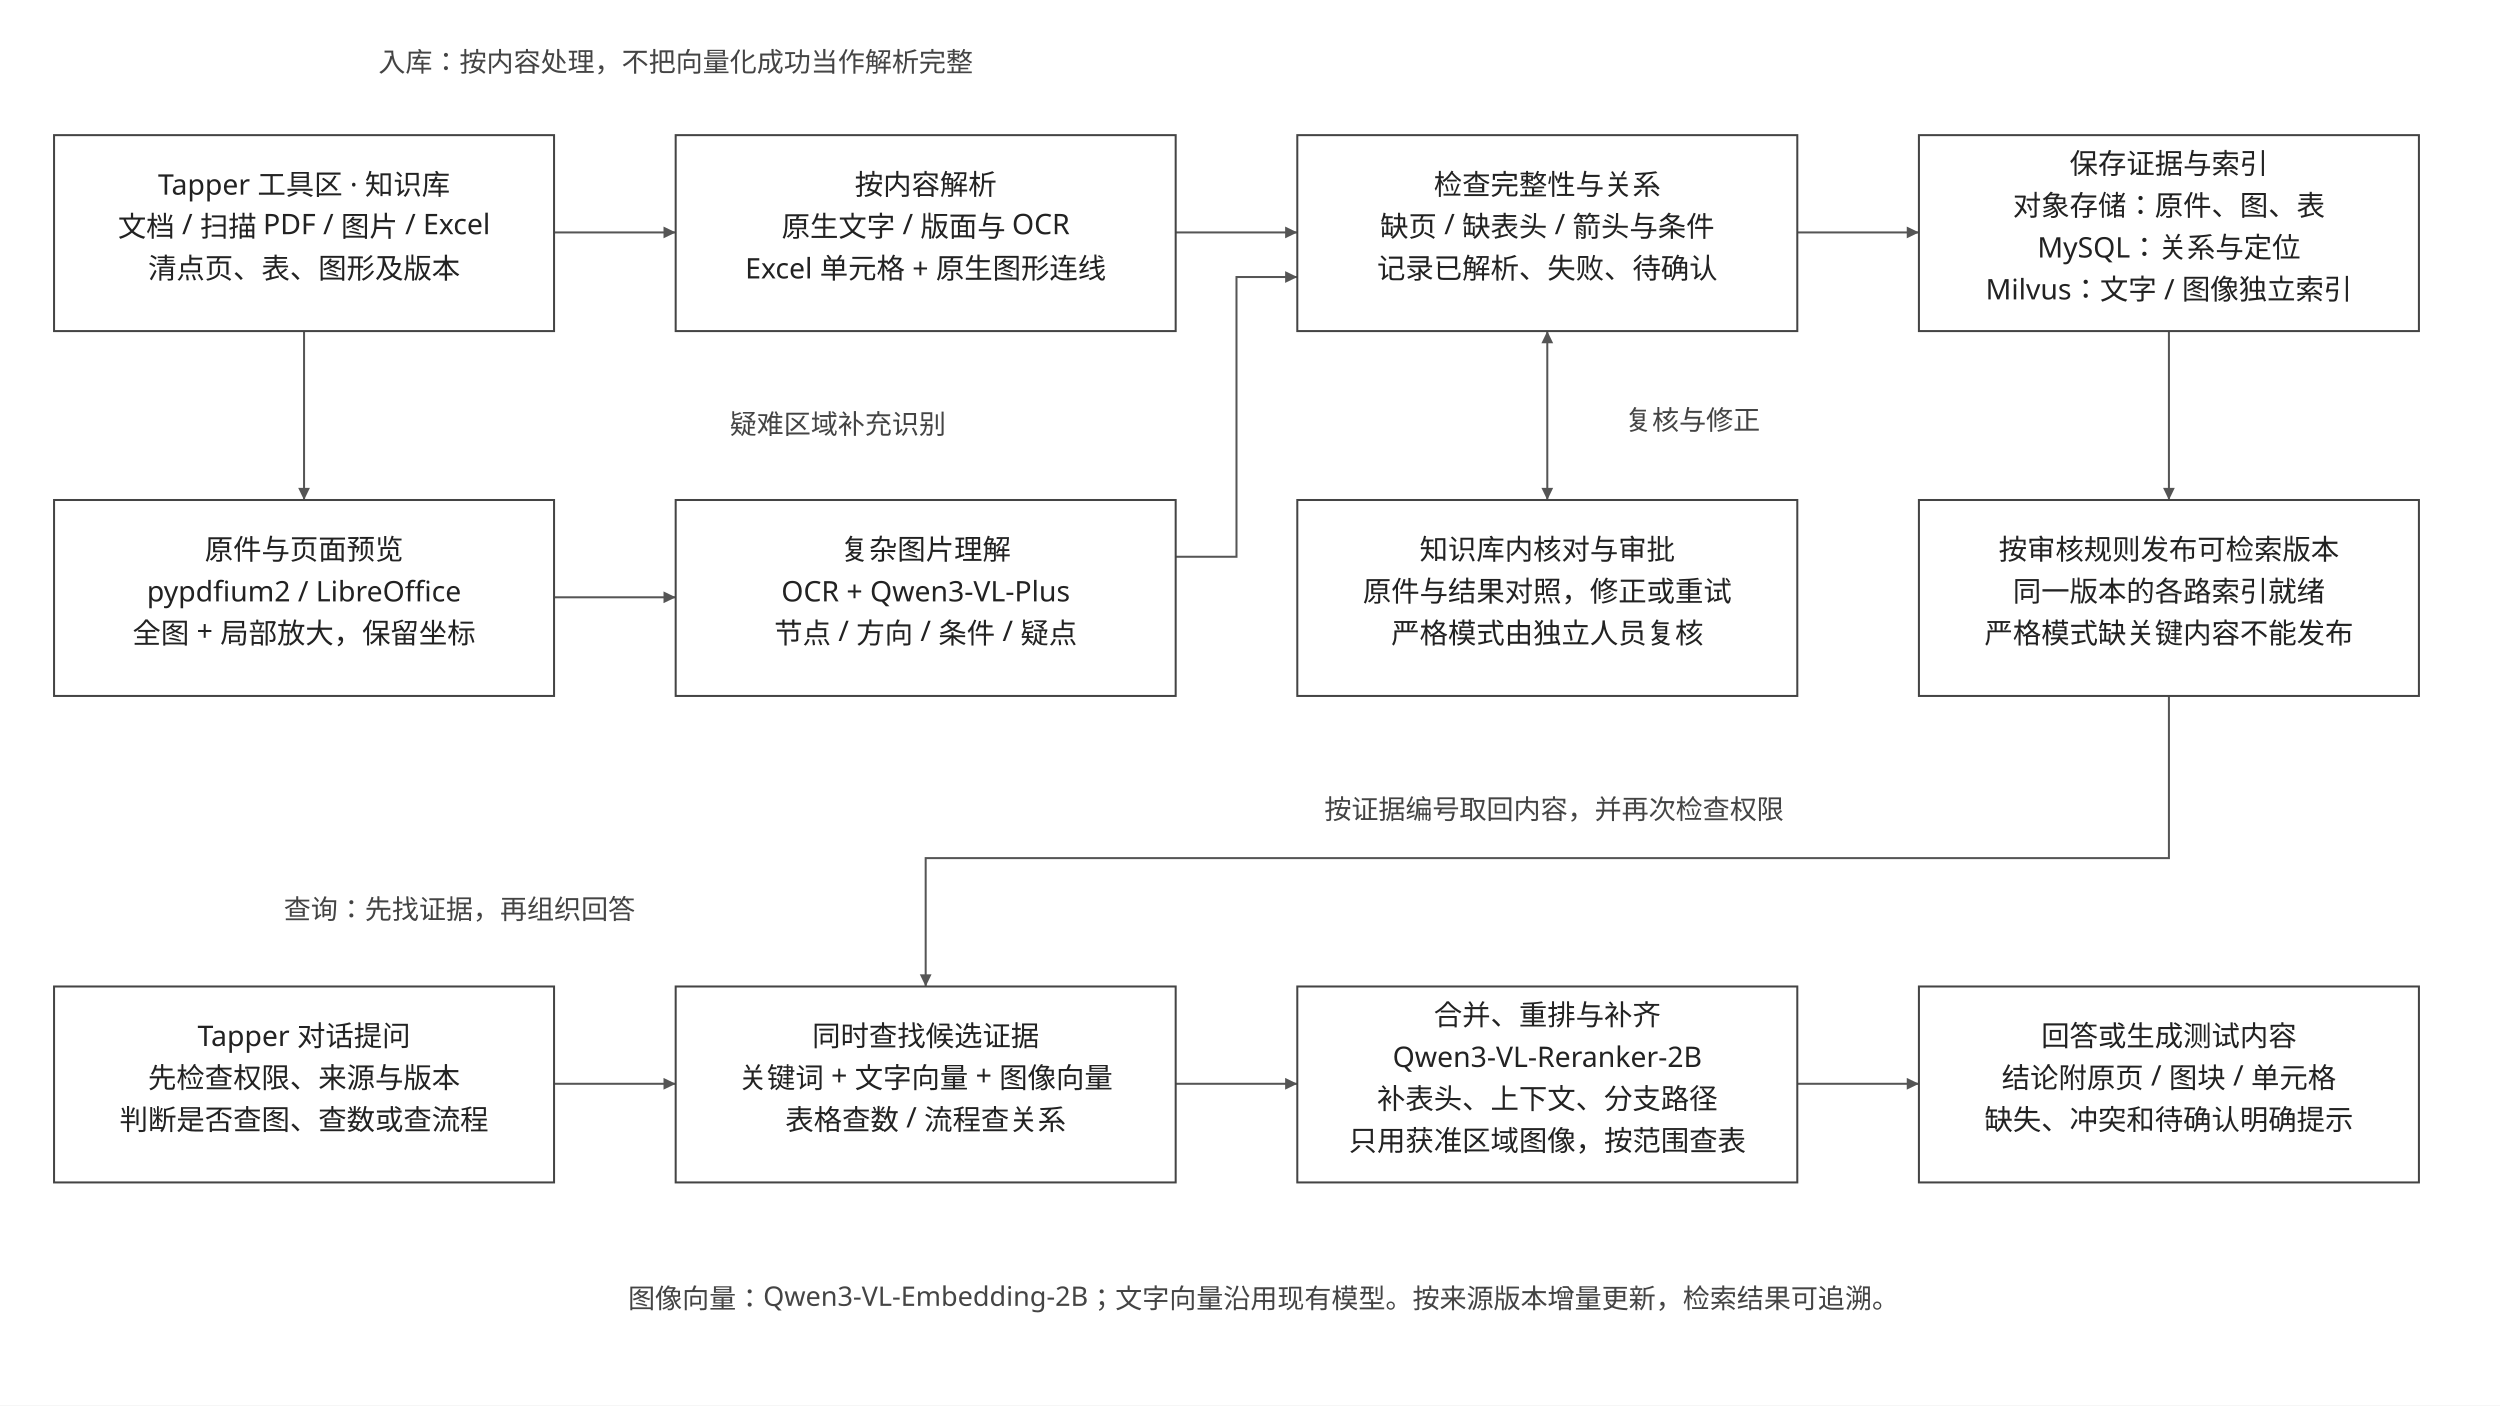
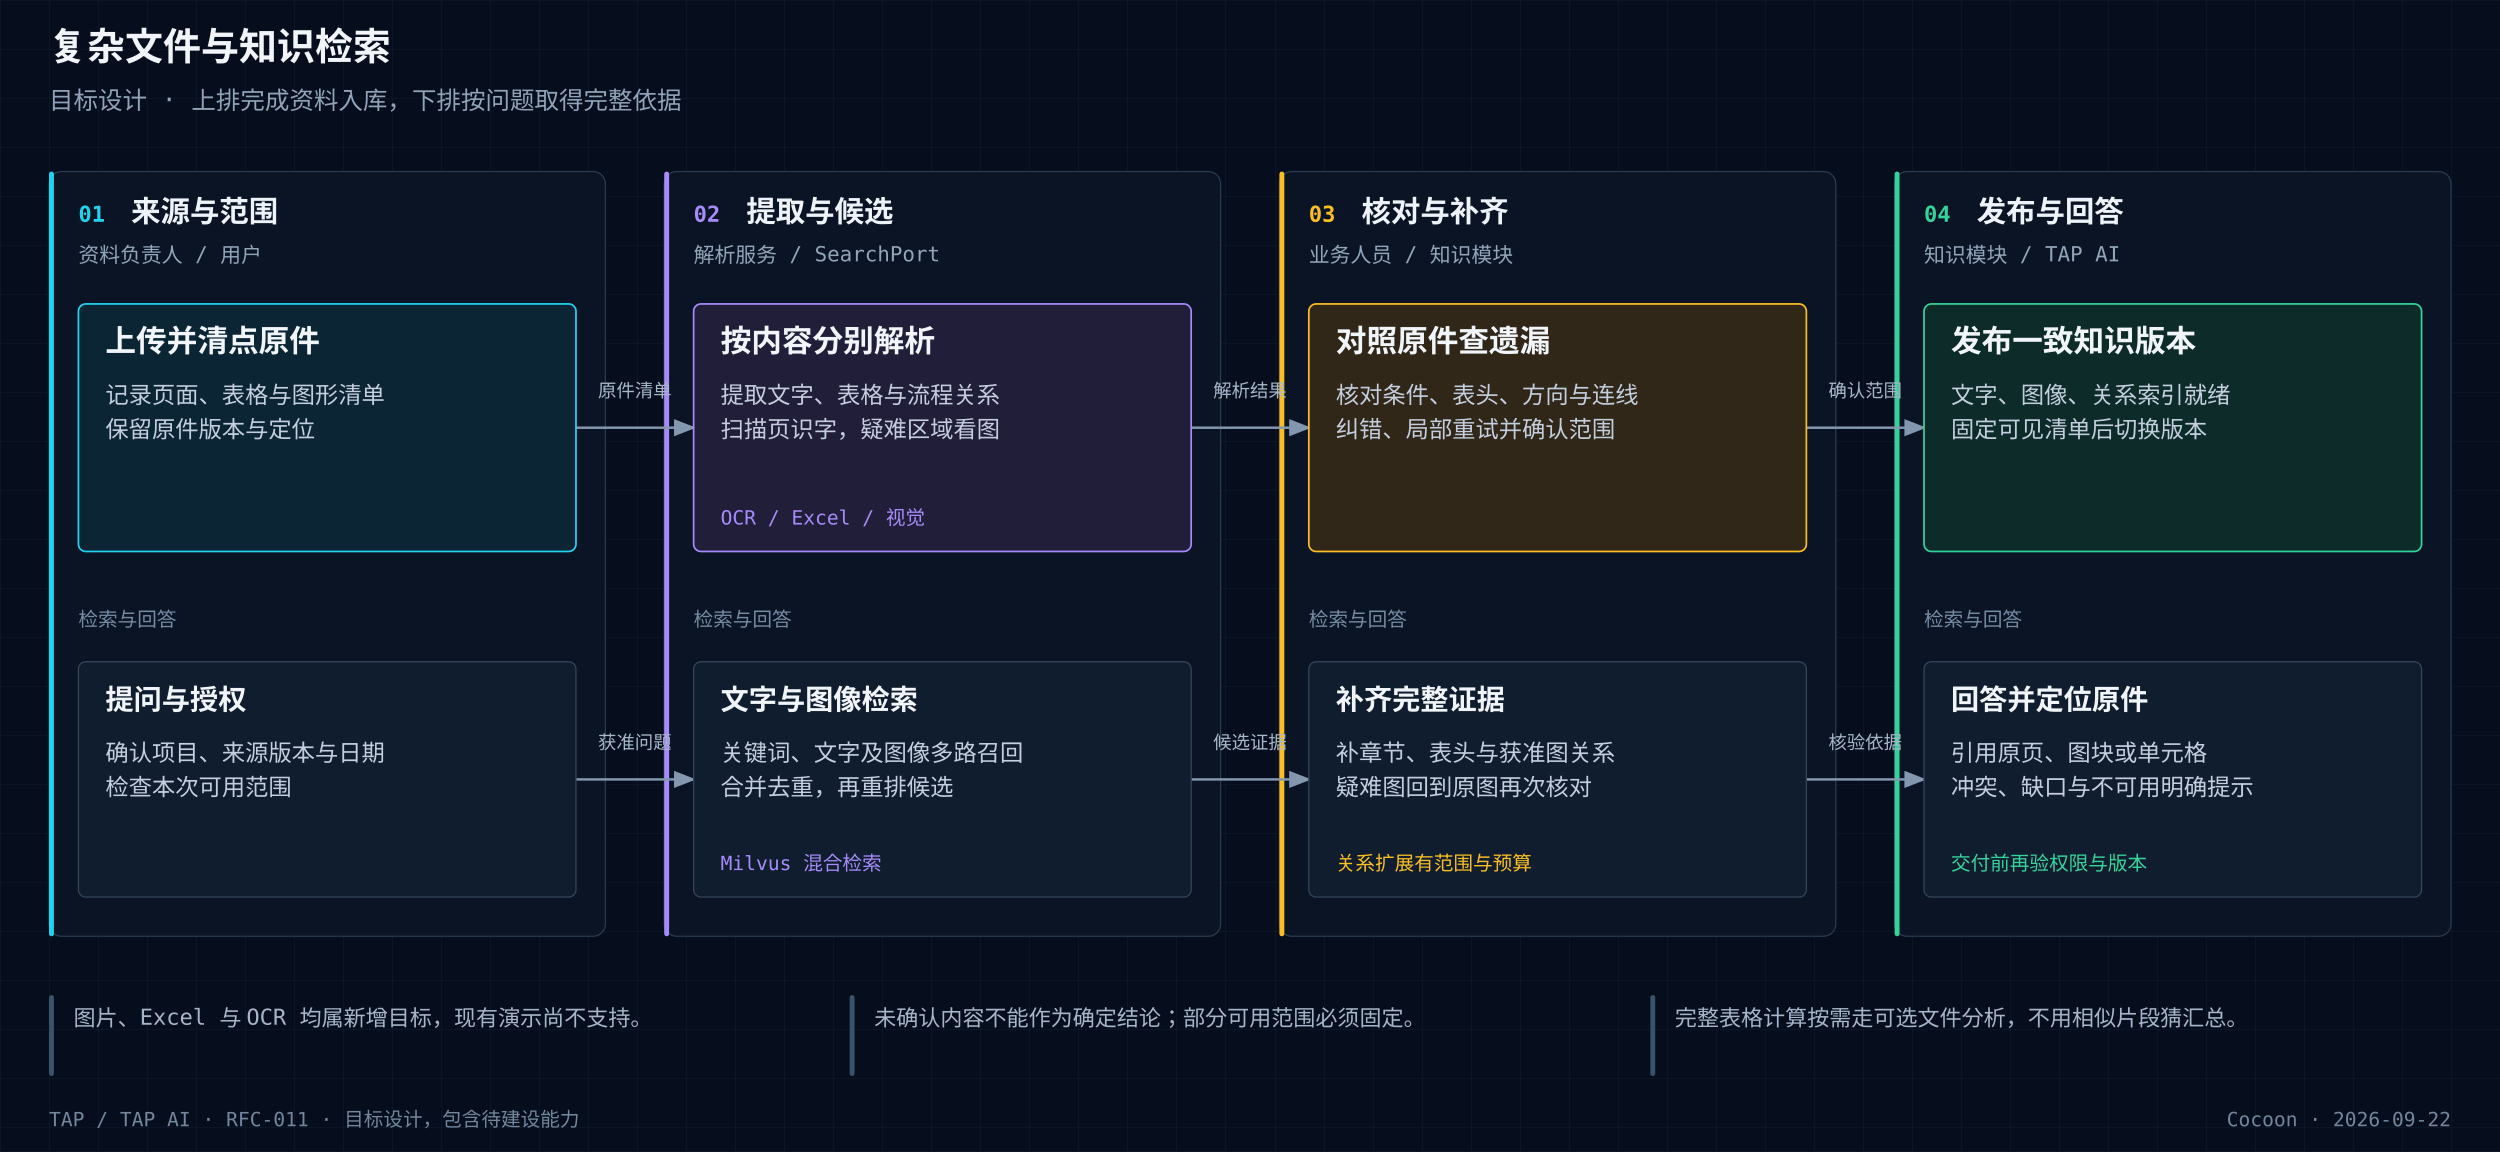
- <svg xmlns="http://www.w3.org/2000/svg" width="1850" height="1040" viewBox="0 0 1850 1040" role="img">
-   <rect width="100%" height="100%" fill="white" />
-   <polyline points="410,172 500,172" fill="none" stroke="#555" stroke-width="1.5" />
-   <polygon points="500.00,172.00 491.00,176.35 491.00,167.65" fill="#555" />
-   <polyline points="870,172 960,172" fill="none" stroke="#555" stroke-width="1.5" />
-   <polygon points="960.00,172.00 951.00,176.35 951.00,167.65" fill="#555" />
-   <polyline points="1330,172 1420,172" fill="none" stroke="#555" stroke-width="1.5" />
-   <polygon points="1420.00,172.00 1411.00,176.35 1411.00,167.65" fill="#555" />
-   <polyline points="225,245 225,370" fill="none" stroke="#555" stroke-width="1.5" />
-   <polygon points="225.00,370.00 220.65,361.00 229.35,361.00" fill="#555" />
-   <polyline points="410,442 500,442" fill="none" stroke="#555" stroke-width="1.5" />
-   <polygon points="500.00,442.00 491.00,446.35 491.00,437.65" fill="#555" />
-   <polyline points="870,412 915,412 915,205 960,205" fill="none" stroke="#555" stroke-width="1.5" />
-   <polygon points="960.00,205.00 951.00,209.35 951.00,200.65" fill="#555" />
-   <polyline points="1145,245 1145,370" fill="none" stroke="#555" stroke-width="1.5" />
-   <polygon points="1145.00,370.00 1140.65,361.00 1149.35,361.00" fill="#555" />
-   <polygon points="1145.00,245.00 1149.35,254.00 1140.65,254.00" fill="#555" />
-   <polyline points="1605,245 1605,370" fill="none" stroke="#555" stroke-width="1.5" />
-   <polygon points="1605.00,370.00 1600.65,361.00 1609.35,361.00" fill="#555" />
-   <polyline points="410,802 500,802" fill="none" stroke="#555" stroke-width="1.5" />
-   <polygon points="500.00,802.00 491.00,806.35 491.00,797.65" fill="#555" />
-   <polyline points="870,802 960,802" fill="none" stroke="#555" stroke-width="1.5" />
-   <polygon points="960.00,802.00 951.00,806.35 951.00,797.65" fill="#555" />
-   <polyline points="1330,802 1420,802" fill="none" stroke="#555" stroke-width="1.5" />
-   <polygon points="1420.00,802.00 1411.00,806.35 1411.00,797.65" fill="#555" />
-   <polyline points="1605,515 1605,635 685,635 685,730" fill="none" stroke="#555" stroke-width="1.5" />
-   <polygon points="685.00,730.00 680.65,721.00 689.35,721.00" fill="#555" />
-   <rect x="40" y="100" width="370" height="145" fill="white" stroke="#444" stroke-width="1.5" />
-   <text x="225.0" y="144.06" text-anchor="middle" font-family="STHeiti, sans-serif" font-size="21" fill="#222">Tapper 工具区 · 知识库</text>
-   <text x="225.0" y="175.06" text-anchor="middle" font-family="STHeiti, sans-serif" font-size="21" fill="#222">文档 / 扫描 PDF / 图片 / Excel</text>
-   <text x="225.0" y="206.06" text-anchor="middle" font-family="STHeiti, sans-serif" font-size="21" fill="#222">清点页、表、图形及版本</text>
-   <rect x="500" y="100" width="370" height="145" fill="white" stroke="#444" stroke-width="1.5" />
-   <text x="685.0" y="144.06" text-anchor="middle" font-family="STHeiti, sans-serif" font-size="21" fill="#222">按内容解析</text>
-   <text x="685.0" y="175.06" text-anchor="middle" font-family="STHeiti, sans-serif" font-size="21" fill="#222">原生文字 / 版面与 OCR</text>
-   <text x="685.0" y="206.06" text-anchor="middle" font-family="STHeiti, sans-serif" font-size="21" fill="#222">Excel 单元格 + 原生图形连线</text>
-   <rect x="960" y="100" width="370" height="145" fill="white" stroke="#444" stroke-width="1.5" />
-   <text x="1145.0" y="144.06" text-anchor="middle" font-family="STHeiti, sans-serif" font-size="21" fill="#222">检查完整性与关系</text>
-   <text x="1145.0" y="175.06" text-anchor="middle" font-family="STHeiti, sans-serif" font-size="21" fill="#222">缺页 / 缺表头 / 箭头与条件</text>
-   <text x="1145.0" y="206.06" text-anchor="middle" font-family="STHeiti, sans-serif" font-size="21" fill="#222">记录已解析、失败、待确认</text>
-   <rect x="1420" y="100" width="370" height="145" fill="white" stroke="#444" stroke-width="1.5" />
-   <text x="1605.0" y="128.56" text-anchor="middle" font-family="STHeiti, sans-serif" font-size="21" fill="#222">保存证据与索引</text>
-   <text x="1605.0" y="159.56" text-anchor="middle" font-family="STHeiti, sans-serif" font-size="21" fill="#222">对象存储：原件、图、表</text>
-   <text x="1605.0" y="190.56" text-anchor="middle" font-family="STHeiti, sans-serif" font-size="21" fill="#222">MySQL：关系与定位</text>
-   <text x="1605.0" y="221.56" text-anchor="middle" font-family="STHeiti, sans-serif" font-size="21" fill="#222">Milvus：文字 / 图像独立索引</text>
-   <rect x="40" y="370" width="370" height="145" fill="white" stroke="#444" stroke-width="1.5" />
-   <text x="225.0" y="414.06" text-anchor="middle" font-family="STHeiti, sans-serif" font-size="21" fill="#222">原件与页面预览</text>
-   <text x="225.0" y="445.06" text-anchor="middle" font-family="STHeiti, sans-serif" font-size="21" fill="#222">pypdfium2 / LibreOffice</text>
-   <text x="225.0" y="476.06" text-anchor="middle" font-family="STHeiti, sans-serif" font-size="21" fill="#222">全图 + 局部放大，保留坐标</text>
-   <rect x="500" y="370" width="370" height="145" fill="white" stroke="#444" stroke-width="1.5" />
-   <text x="685.0" y="414.06" text-anchor="middle" font-family="STHeiti, sans-serif" font-size="21" fill="#222">复杂图片理解</text>
-   <text x="685.0" y="445.06" text-anchor="middle" font-family="STHeiti, sans-serif" font-size="21" fill="#222">OCR + Qwen3-VL-Plus</text>
-   <text x="685.0" y="476.06" text-anchor="middle" font-family="STHeiti, sans-serif" font-size="21" fill="#222">节点 / 方向 / 条件 / 疑点</text>
-   <rect x="960" y="370" width="370" height="145" fill="white" stroke="#444" stroke-width="1.5" />
-   <text x="1145.0" y="414.06" text-anchor="middle" font-family="STHeiti, sans-serif" font-size="21" fill="#222">知识库内核对与审批</text>
-   <text x="1145.0" y="445.06" text-anchor="middle" font-family="STHeiti, sans-serif" font-size="21" fill="#222">原件与结果对照，修正或重试</text>
-   <text x="1145.0" y="476.06" text-anchor="middle" font-family="STHeiti, sans-serif" font-size="21" fill="#222">严格模式由独立人员复核</text>
-   <rect x="1420" y="370" width="370" height="145" fill="white" stroke="#444" stroke-width="1.5" />
-   <text x="1605.0" y="414.06" text-anchor="middle" font-family="STHeiti, sans-serif" font-size="21" fill="#222">按审核规则发布可检索版本</text>
-   <text x="1605.0" y="445.06" text-anchor="middle" font-family="STHeiti, sans-serif" font-size="21" fill="#222">同一版本的各路索引就绪</text>
-   <text x="1605.0" y="476.06" text-anchor="middle" font-family="STHeiti, sans-serif" font-size="21" fill="#222">严格模式缺关键内容不能发布</text>
-   <rect x="40" y="730" width="370" height="145" fill="white" stroke="#444" stroke-width="1.5" />
-   <text x="225.0" y="774.06" text-anchor="middle" font-family="STHeiti, sans-serif" font-size="21" fill="#222">Tapper 对话提问</text>
-   <text x="225.0" y="805.06" text-anchor="middle" font-family="STHeiti, sans-serif" font-size="21" fill="#222">先检查权限、来源与版本</text>
-   <text x="225.0" y="836.06" text-anchor="middle" font-family="STHeiti, sans-serif" font-size="21" fill="#222">判断是否查图、查数或查流程</text>
-   <rect x="500" y="730" width="370" height="145" fill="white" stroke="#444" stroke-width="1.5" />
-   <text x="685.0" y="774.06" text-anchor="middle" font-family="STHeiti, sans-serif" font-size="21" fill="#222">同时查找候选证据</text>
-   <text x="685.0" y="805.06" text-anchor="middle" font-family="STHeiti, sans-serif" font-size="21" fill="#222">关键词 + 文字向量 + 图像向量</text>
-   <text x="685.0" y="836.06" text-anchor="middle" font-family="STHeiti, sans-serif" font-size="21" fill="#222">表格查数 / 流程查关系</text>
-   <rect x="960" y="730" width="370" height="145" fill="white" stroke="#444" stroke-width="1.5" />
-   <text x="1145.0" y="758.56" text-anchor="middle" font-family="STHeiti, sans-serif" font-size="21" fill="#222">合并、重排与补齐</text>
-   <text x="1145.0" y="789.56" text-anchor="middle" font-family="STHeiti, sans-serif" font-size="21" fill="#222">Qwen3-VL-Reranker-2B</text>
-   <text x="1145.0" y="820.56" text-anchor="middle" font-family="STHeiti, sans-serif" font-size="21" fill="#222">补表头、上下文、分支路径</text>
-   <text x="1145.0" y="851.56" text-anchor="middle" font-family="STHeiti, sans-serif" font-size="21" fill="#222">只用获准区域图像，按范围查表</text>
-   <rect x="1420" y="730" width="370" height="145" fill="white" stroke="#444" stroke-width="1.5" />
-   <text x="1605.0" y="774.06" text-anchor="middle" font-family="STHeiti, sans-serif" font-size="21" fill="#222">回答或生成测试内容</text>
-   <text x="1605.0" y="805.06" text-anchor="middle" font-family="STHeiti, sans-serif" font-size="21" fill="#222">结论附原页 / 图块 / 单元格</text>
-   <text x="1605.0" y="836.06" text-anchor="middle" font-family="STHeiti, sans-serif" font-size="21" fill="#222">缺失、冲突和待确认明确提示</text>
-   <text x="500.0" y="53" text-anchor="middle" font-family="STHeiti, sans-serif" font-size="20" fill="#444">入库：按内容处理，不把向量化成功当作解析完整</text>
-   <text x="620.0" y="321" text-anchor="middle" font-family="STHeiti, sans-serif" font-size="20" fill="#444">疑难区域补充识别</text>
-   <text x="1252.5" y="318" text-anchor="middle" font-family="STHeiti, sans-serif" font-size="20" fill="#444">复核与修正</text>
-   <text x="1150.0" y="606" text-anchor="middle" font-family="STHeiti, sans-serif" font-size="20" fill="#444">按证据编号取回内容，并再次检查权限</text>
-   <text x="340.0" y="680" text-anchor="middle" font-family="STHeiti, sans-serif" font-size="20" fill="#444">查询：先找证据，再组织回答</text>
-   <text x="935.0" y="968" text-anchor="middle" font-family="STHeiti, sans-serif" font-size="20" fill="#444">图像向量：Qwen3-VL-Embedding-2B；文字向量沿用现有模型。按来源版本增量更新，检索结果可追溯。</text>
+ <svg xmlns="http://www.w3.org/2000/svg" viewBox="0 0 2040 940" role="img" aria-label="复杂文件与知识检索">
+   <style>text{font-family:"JetBrains Mono","PingFang SC","Microsoft YaHei",monospace}</style>
+   <defs>
+     <marker id="arrow" markerWidth="9" markerHeight="7" refX="8" refY="3.5" orient="auto">
+       <path d="M0 0L9 3.5L0 7" fill="#8398af" />
+     </marker>
+     <pattern id="grid" width="40" height="40" patternUnits="userSpaceOnUse">
+       <path d="M40 0H0V40" fill="none" stroke="#162338" stroke-width=".5" />
+     </pattern>
+   </defs>
+   <rect width="2040" height="940" fill="#060e1d" />
+   <rect width="2040" height="940" fill="url(#grid)" />
+   <text x="40" y="49" fill="#f1f5f9" font-size="31" font-weight="600" text-anchor="start">复杂文件与知识检索</text>
+   <text x="40" y="89" fill="#91a3b9" font-size="20" font-weight="400" text-anchor="start">目标设计 · 上排完成资料入库，下排按问题取得完整依据</text>
+   <g data-domain="domain-0">
+     <rect x="40.0" y="140" width="454.0" height="624" rx="10" fill="#0a1424" stroke="#2a3b50" stroke-width="1" />
+     <rect x="40.0" y="140" width="4" height="624" rx="2" fill="#22d3ee" stroke="none" stroke-width="1" />
+     <text x="64.0" y="181" fill="#22d3ee" font-size="18" font-weight="600" text-anchor="start">01</text>
+     <text x="107.0" y="181" fill="#eef3fa" font-size="24" font-weight="600" text-anchor="start">来源与范围</text>
+     <text x="64.0" y="214" fill="#92a5bb" font-size="17" font-weight="400" text-anchor="start">资料负责人 / 用户</text>
+   </g>
+   <g data-domain="domain-1">
+     <rect x="542.0" y="140" width="454.0" height="624" rx="10" fill="#0a1424" stroke="#2a3b50" stroke-width="1" />
+     <rect x="542.0" y="140" width="4" height="624" rx="2" fill="#a78bfa" stroke="none" stroke-width="1" />
+     <text x="566.0" y="181" fill="#a78bfa" font-size="18" font-weight="600" text-anchor="start">02</text>
+     <text x="609.0" y="181" fill="#eef3fa" font-size="24" font-weight="600" text-anchor="start">提取与候选</text>
+     <text x="566.0" y="214" fill="#92a5bb" font-size="17" font-weight="400" text-anchor="start">解析服务 / SearchPort</text>
+   </g>
+   <g data-domain="domain-2">
+     <rect x="1044.0" y="140" width="454.0" height="624" rx="10" fill="#0a1424" stroke="#2a3b50" stroke-width="1" />
+     <rect x="1044.0" y="140" width="4" height="624" rx="2" fill="#fbbf24" stroke="none" stroke-width="1" />
+     <text x="1068.0" y="181" fill="#fbbf24" font-size="18" font-weight="600" text-anchor="start">03</text>
+     <text x="1111.0" y="181" fill="#eef3fa" font-size="24" font-weight="600" text-anchor="start">核对与补齐</text>
+     <text x="1068.0" y="214" fill="#92a5bb" font-size="17" font-weight="400" text-anchor="start">业务人员 / 知识模块</text>
+   </g>
+   <g data-domain="domain-3">
+     <rect x="1546.0" y="140" width="454.0" height="624" rx="10" fill="#0a1424" stroke="#2a3b50" stroke-width="1" />
+     <rect x="1546.0" y="140" width="4" height="624" rx="2" fill="#34d399" stroke="none" stroke-width="1" />
+     <text x="1570.0" y="181" fill="#34d399" font-size="18" font-weight="600" text-anchor="start">04</text>
+     <text x="1613.0" y="181" fill="#eef3fa" font-size="24" font-weight="600" text-anchor="start">发布与回答</text>
+     <text x="1570.0" y="214" fill="#92a5bb" font-size="17" font-weight="400" text-anchor="start">知识模块 / TAP AI</text>
+   </g>
+   <path data-edge="0-main--1-main" d="M470.0,349.0 L566.0,349.0" fill="none" stroke="#8398af" stroke-width="2" marker-end="url(#arrow)" />
+   <text x="518.0" y="324.0" fill="#a7b7ca" font-size="15" font-weight="400" text-anchor="middle">原件清单</text>
+   <path data-edge="1-main--2-main" d="M972.0,349.0 L1068.0,349.0" fill="none" stroke="#8398af" stroke-width="2" marker-end="url(#arrow)" />
+   <text x="1020.0" y="324.0" fill="#a7b7ca" font-size="15" font-weight="400" text-anchor="middle">解析结果</text>
+   <path data-edge="2-main--3-main" d="M1474.0,349.0 L1570.0,349.0" fill="none" stroke="#8398af" stroke-width="2" marker-end="url(#arrow)" />
+   <text x="1522.0" y="324.0" fill="#a7b7ca" font-size="15" font-weight="400" text-anchor="middle">确认范围</text>
+   <path data-edge="0-detail--1-detail" d="M470.0,636.0 L566.0,636.0" fill="none" stroke="#8398af" stroke-width="2" marker-end="url(#arrow)" />
+   <text x="518.0" y="611.0" fill="#a7b7ca" font-size="15" font-weight="400" text-anchor="middle">获准问题</text>
+   <path data-edge="1-detail--2-detail" d="M972.0,636.0 L1068.0,636.0" fill="none" stroke="#8398af" stroke-width="2" marker-end="url(#arrow)" />
+   <text x="1020.0" y="611.0" fill="#a7b7ca" font-size="15" font-weight="400" text-anchor="middle">候选证据</text>
+   <path data-edge="2-detail--3-detail" d="M1474.0,636.0 L1570.0,636.0" fill="none" stroke="#8398af" stroke-width="2" marker-end="url(#arrow)" />
+   <text x="1522.0" y="611.0" fill="#a7b7ca" font-size="15" font-weight="400" text-anchor="middle">核验依据</text>
+   <g data-node="0-main">
+     <rect x="64.0" y="248" width="406.0" height="202" rx="6" fill="#0b2535" stroke="#22d3ee" stroke-width="1.4" />
+     <text x="86.0" y="287" fill="#f1f5f9" font-size="25" font-weight="600" text-anchor="start">上传并清点原件</text>
+     <text x="86.0" y="329" fill="#c4cede" font-size="19" font-weight="400" text-anchor="start">记录页面、表格与图形清单</text>
+     <text x="86.0" y="357" fill="#c4cede" font-size="19" font-weight="400" text-anchor="start">保留原件版本与定位</text>
+   </g>
+   <g data-node="0-detail">
+     <rect x="64.0" y="540" width="406.0" height="192" rx="6" fill="#101d2e" stroke="#35465d" stroke-width="1" />
+     <text x="86.0" y="579" fill="#f1f5f9" font-size="23" font-weight="600" text-anchor="start">提问与授权</text>
+     <text x="86.0" y="621" fill="#c4cede" font-size="19" font-weight="400" text-anchor="start">确认项目、来源版本与日期</text>
+     <text x="86.0" y="649" fill="#c4cede" font-size="19" font-weight="400" text-anchor="start">检查本次可用范围</text>
+   </g>
+   <text x="64.0" y="511" fill="#758ba3" font-size="16" font-weight="400" text-anchor="start">检索与回答</text>
+   <g data-node="1-main">
+     <rect x="566.0" y="248" width="406.0" height="202" rx="6" fill="#211e39" stroke="#a78bfa" stroke-width="1.4" />
+     <text x="588.0" y="287" fill="#f1f5f9" font-size="25" font-weight="600" text-anchor="start">按内容分别解析</text>
+     <text x="588.0" y="329" fill="#c4cede" font-size="19" font-weight="400" text-anchor="start">提取文字、表格与流程关系</text>
+     <text x="588.0" y="357" fill="#c4cede" font-size="19" font-weight="400" text-anchor="start">扫描页识字，疑难区域看图</text>
+     <text x="588.0" y="428" fill="#a78bfa" font-size="16" font-weight="400" text-anchor="start">OCR / Excel / 视觉</text>
+   </g>
+   <g data-node="1-detail">
+     <rect x="566.0" y="540" width="406.0" height="192" rx="6" fill="#101d2e" stroke="#35465d" stroke-width="1" />
+     <text x="588.0" y="579" fill="#f1f5f9" font-size="23" font-weight="600" text-anchor="start">文字与图像检索</text>
+     <text x="588.0" y="621" fill="#c4cede" font-size="19" font-weight="400" text-anchor="start">关键词、文字及图像多路召回</text>
+     <text x="588.0" y="649" fill="#c4cede" font-size="19" font-weight="400" text-anchor="start">合并去重，再重排候选</text>
+     <text x="588.0" y="710" fill="#a78bfa" font-size="16" font-weight="400" text-anchor="start">Milvus 混合检索</text>
+   </g>
+   <text x="566.0" y="511" fill="#758ba3" font-size="16" font-weight="400" text-anchor="start">检索与回答</text>
+   <g data-node="2-main">
+     <rect x="1068.0" y="248" width="406.0" height="202" rx="6" fill="#302719" stroke="#fbbf24" stroke-width="1.4" />
+     <text x="1090.0" y="287" fill="#f1f5f9" font-size="25" font-weight="600" text-anchor="start">对照原件查遗漏</text>
+     <text x="1090.0" y="329" fill="#c4cede" font-size="19" font-weight="400" text-anchor="start">核对条件、表头、方向与连线</text>
+     <text x="1090.0" y="357" fill="#c4cede" font-size="19" font-weight="400" text-anchor="start">纠错、局部重试并确认范围</text>
+   </g>
+   <g data-node="2-detail">
+     <rect x="1068.0" y="540" width="406.0" height="192" rx="6" fill="#101d2e" stroke="#35465d" stroke-width="1" />
+     <text x="1090.0" y="579" fill="#f1f5f9" font-size="23" font-weight="600" text-anchor="start">补齐完整证据</text>
+     <text x="1090.0" y="621" fill="#c4cede" font-size="19" font-weight="400" text-anchor="start">补章节、表头与获准图关系</text>
+     <text x="1090.0" y="649" fill="#c4cede" font-size="19" font-weight="400" text-anchor="start">疑难图回到原图再次核对</text>
+     <text x="1090.0" y="710" fill="#fbbf24" font-size="16" font-weight="400" text-anchor="start">关系扩展有范围与预算</text>
+   </g>
+   <text x="1068.0" y="511" fill="#758ba3" font-size="16" font-weight="400" text-anchor="start">检索与回答</text>
+   <g data-node="3-main">
+     <rect x="1570.0" y="248" width="406.0" height="202" rx="6" fill="#0d2c29" stroke="#34d399" stroke-width="1.4" />
+     <text x="1592.0" y="287" fill="#f1f5f9" font-size="25" font-weight="600" text-anchor="start">发布一致知识版本</text>
+     <text x="1592.0" y="329" fill="#c4cede" font-size="19" font-weight="400" text-anchor="start">文字、图像、关系索引就绪</text>
+     <text x="1592.0" y="357" fill="#c4cede" font-size="19" font-weight="400" text-anchor="start">固定可见清单后切换版本</text>
+   </g>
+   <g data-node="3-detail">
+     <rect x="1570.0" y="540" width="406.0" height="192" rx="6" fill="#101d2e" stroke="#35465d" stroke-width="1" />
+     <text x="1592.0" y="579" fill="#f1f5f9" font-size="23" font-weight="600" text-anchor="start">回答并定位原件</text>
+     <text x="1592.0" y="621" fill="#c4cede" font-size="19" font-weight="400" text-anchor="start">引用原页、图块或单元格</text>
+     <text x="1592.0" y="649" fill="#c4cede" font-size="19" font-weight="400" text-anchor="start">冲突、缺口与不可用明确提示</text>
+     <text x="1592.0" y="710" fill="#34d399" font-size="16" font-weight="400" text-anchor="start">交付前再验权限与版本</text>
+   </g>
+   <text x="1570.0" y="511" fill="#758ba3" font-size="16" font-weight="400" text-anchor="start">检索与回答</text>
+   <rect x="40.0" y="812" width="4" height="66" rx="2" fill="#39536b" stroke="none" stroke-width="1" />
+   <text x="60.0" y="837" fill="#a6b5c9" font-size="18" font-weight="400" text-anchor="start">图片、Excel 与 OCR 均属新增目标，现有演示尚不支持。</text>
+   <rect x="693.333" y="812" width="4" height="66" rx="2" fill="#39536b" stroke="none" stroke-width="1" />
+   <text x="713.333" y="837" fill="#a6b5c9" font-size="18" font-weight="400" text-anchor="start">未确认内容不能作为确定结论；部分可用范围必须固定。</text>
+   <rect x="1346.667" y="812" width="4" height="66" rx="2" fill="#39536b" stroke="none" stroke-width="1" />
+   <text x="1366.667" y="837" fill="#a6b5c9" font-size="18" font-weight="400" text-anchor="start">完整表格计算按需走可选文件分析，不用相似片段猜汇总。</text>
+   <text x="40" y="919" fill="#72869d" font-size="16" font-weight="400" text-anchor="start">TAP / TAP AI  ·  RFC-011  ·  目标设计，包含待建设能力</text>
+   <text x="2000" y="919" fill="#72869d" font-size="16" font-weight="400" text-anchor="end">Cocoon  ·  2026-09-22</text>
</svg>
